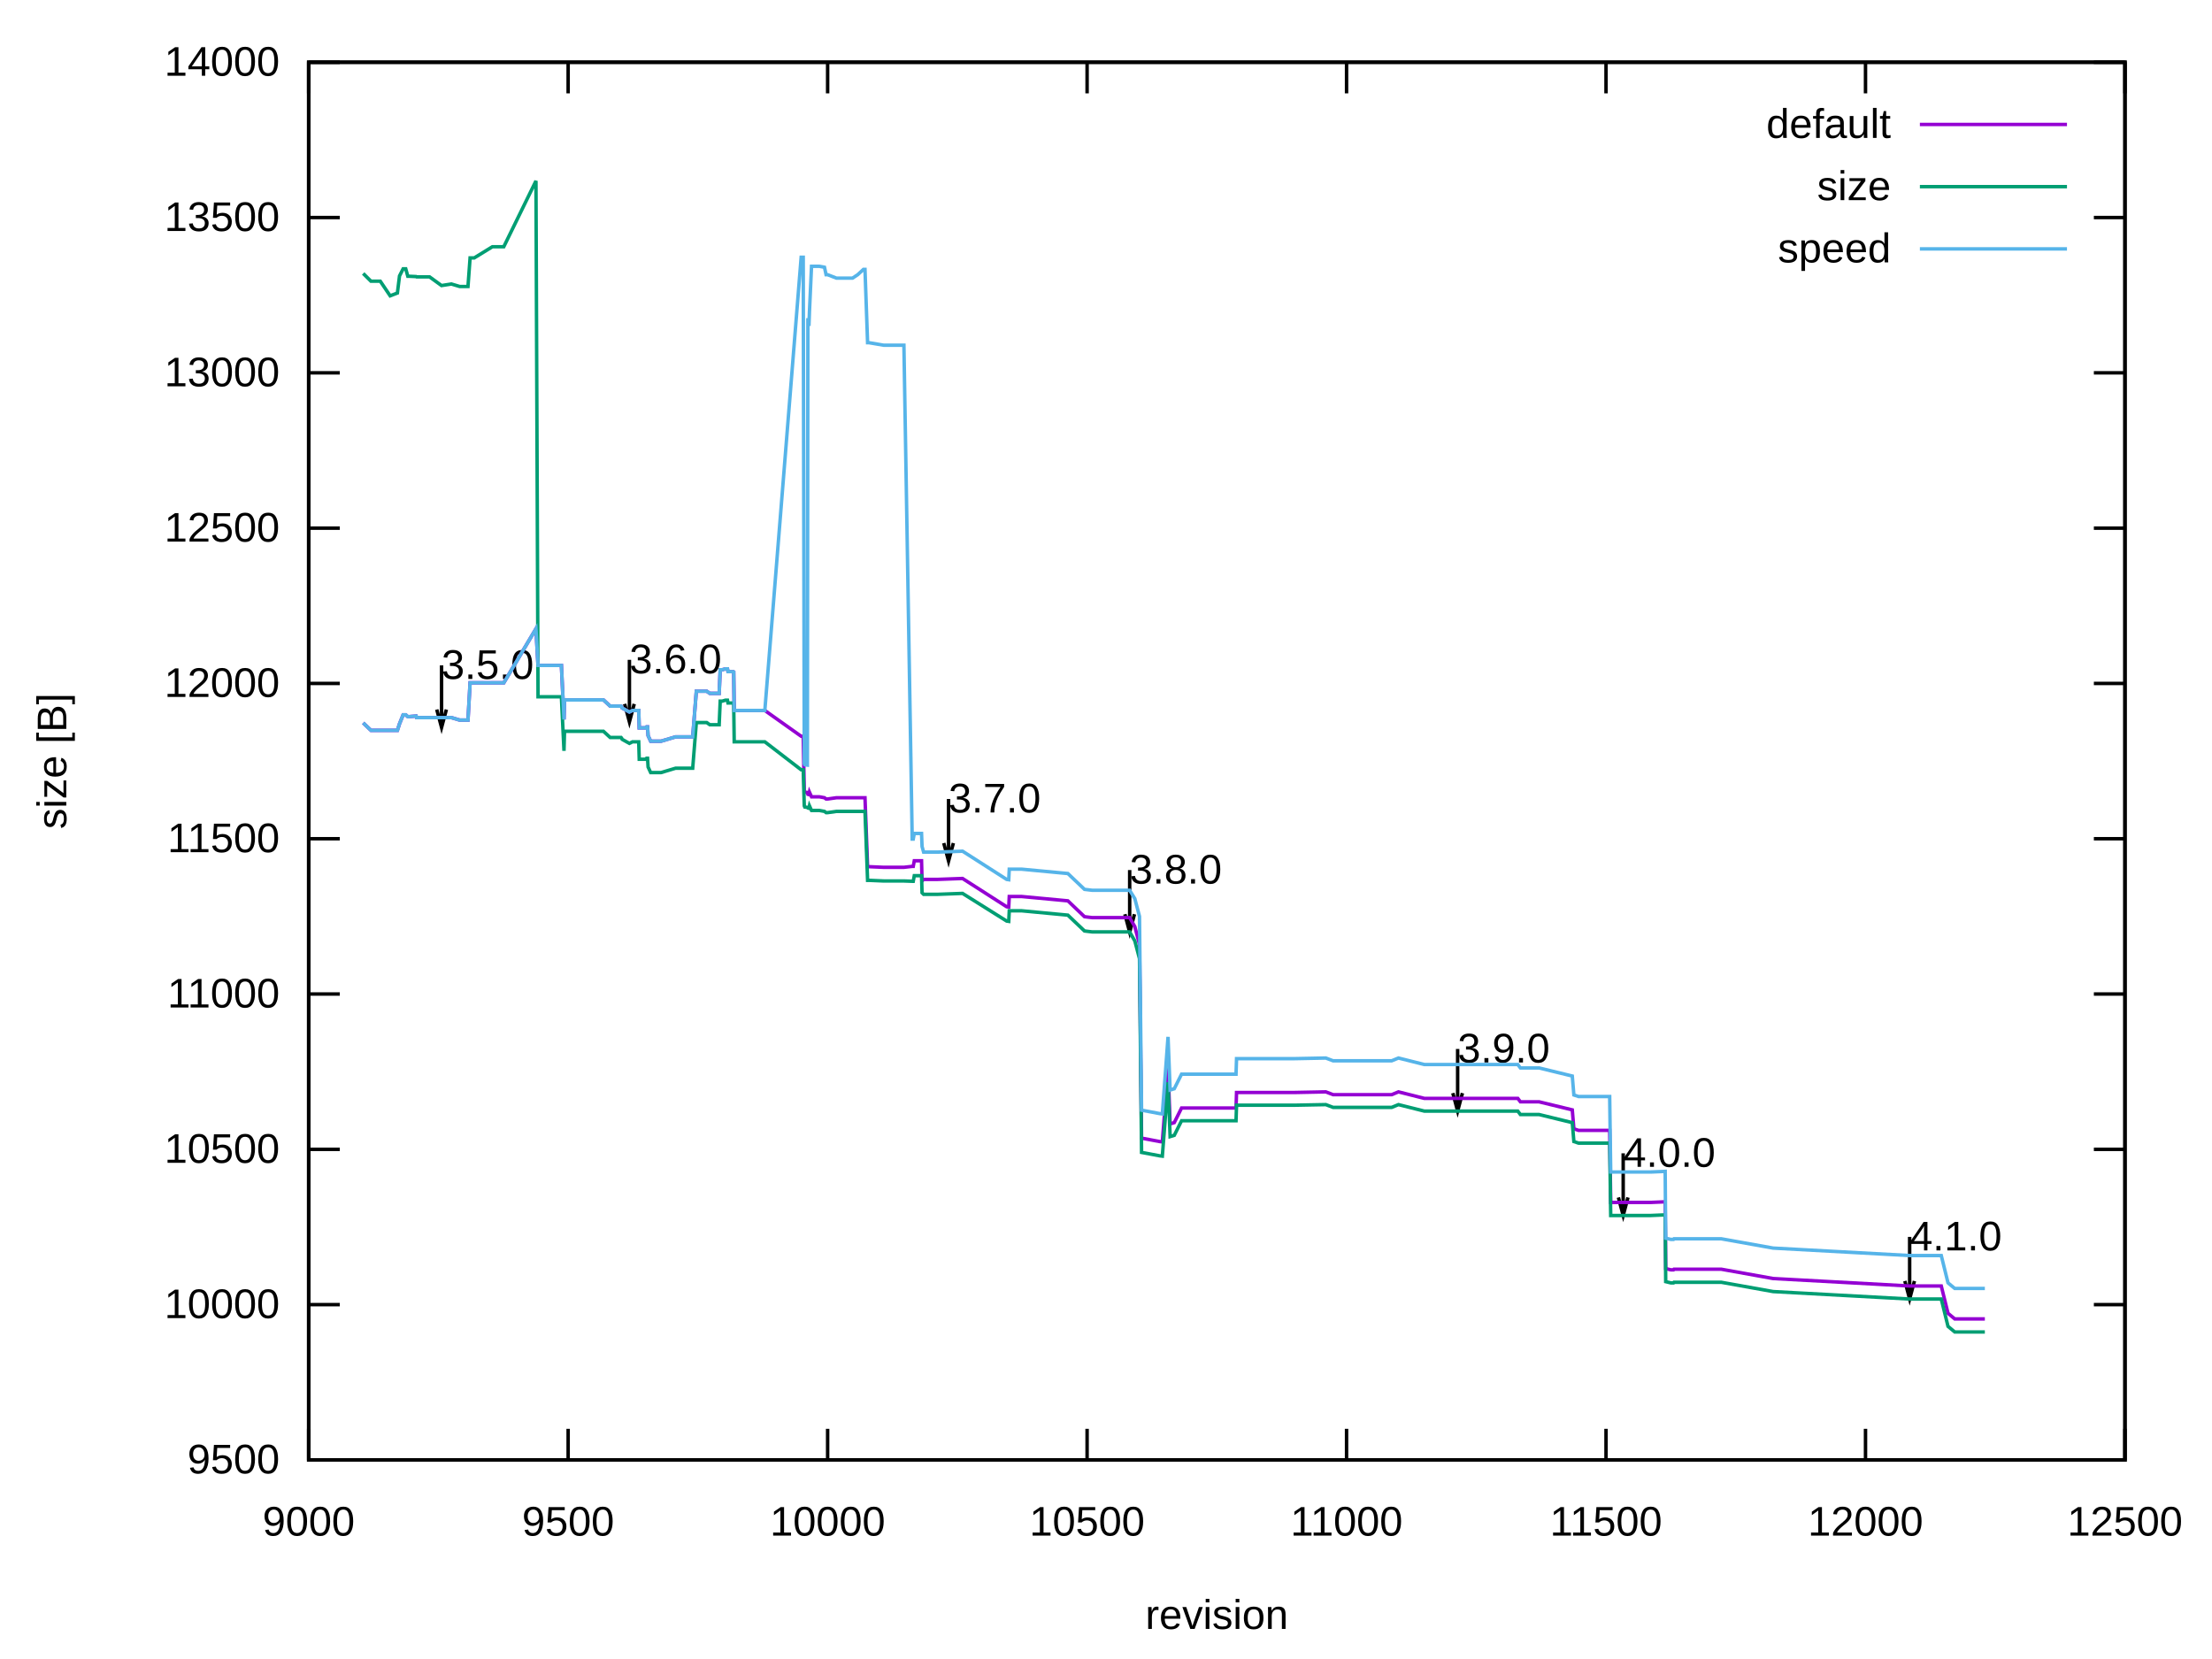
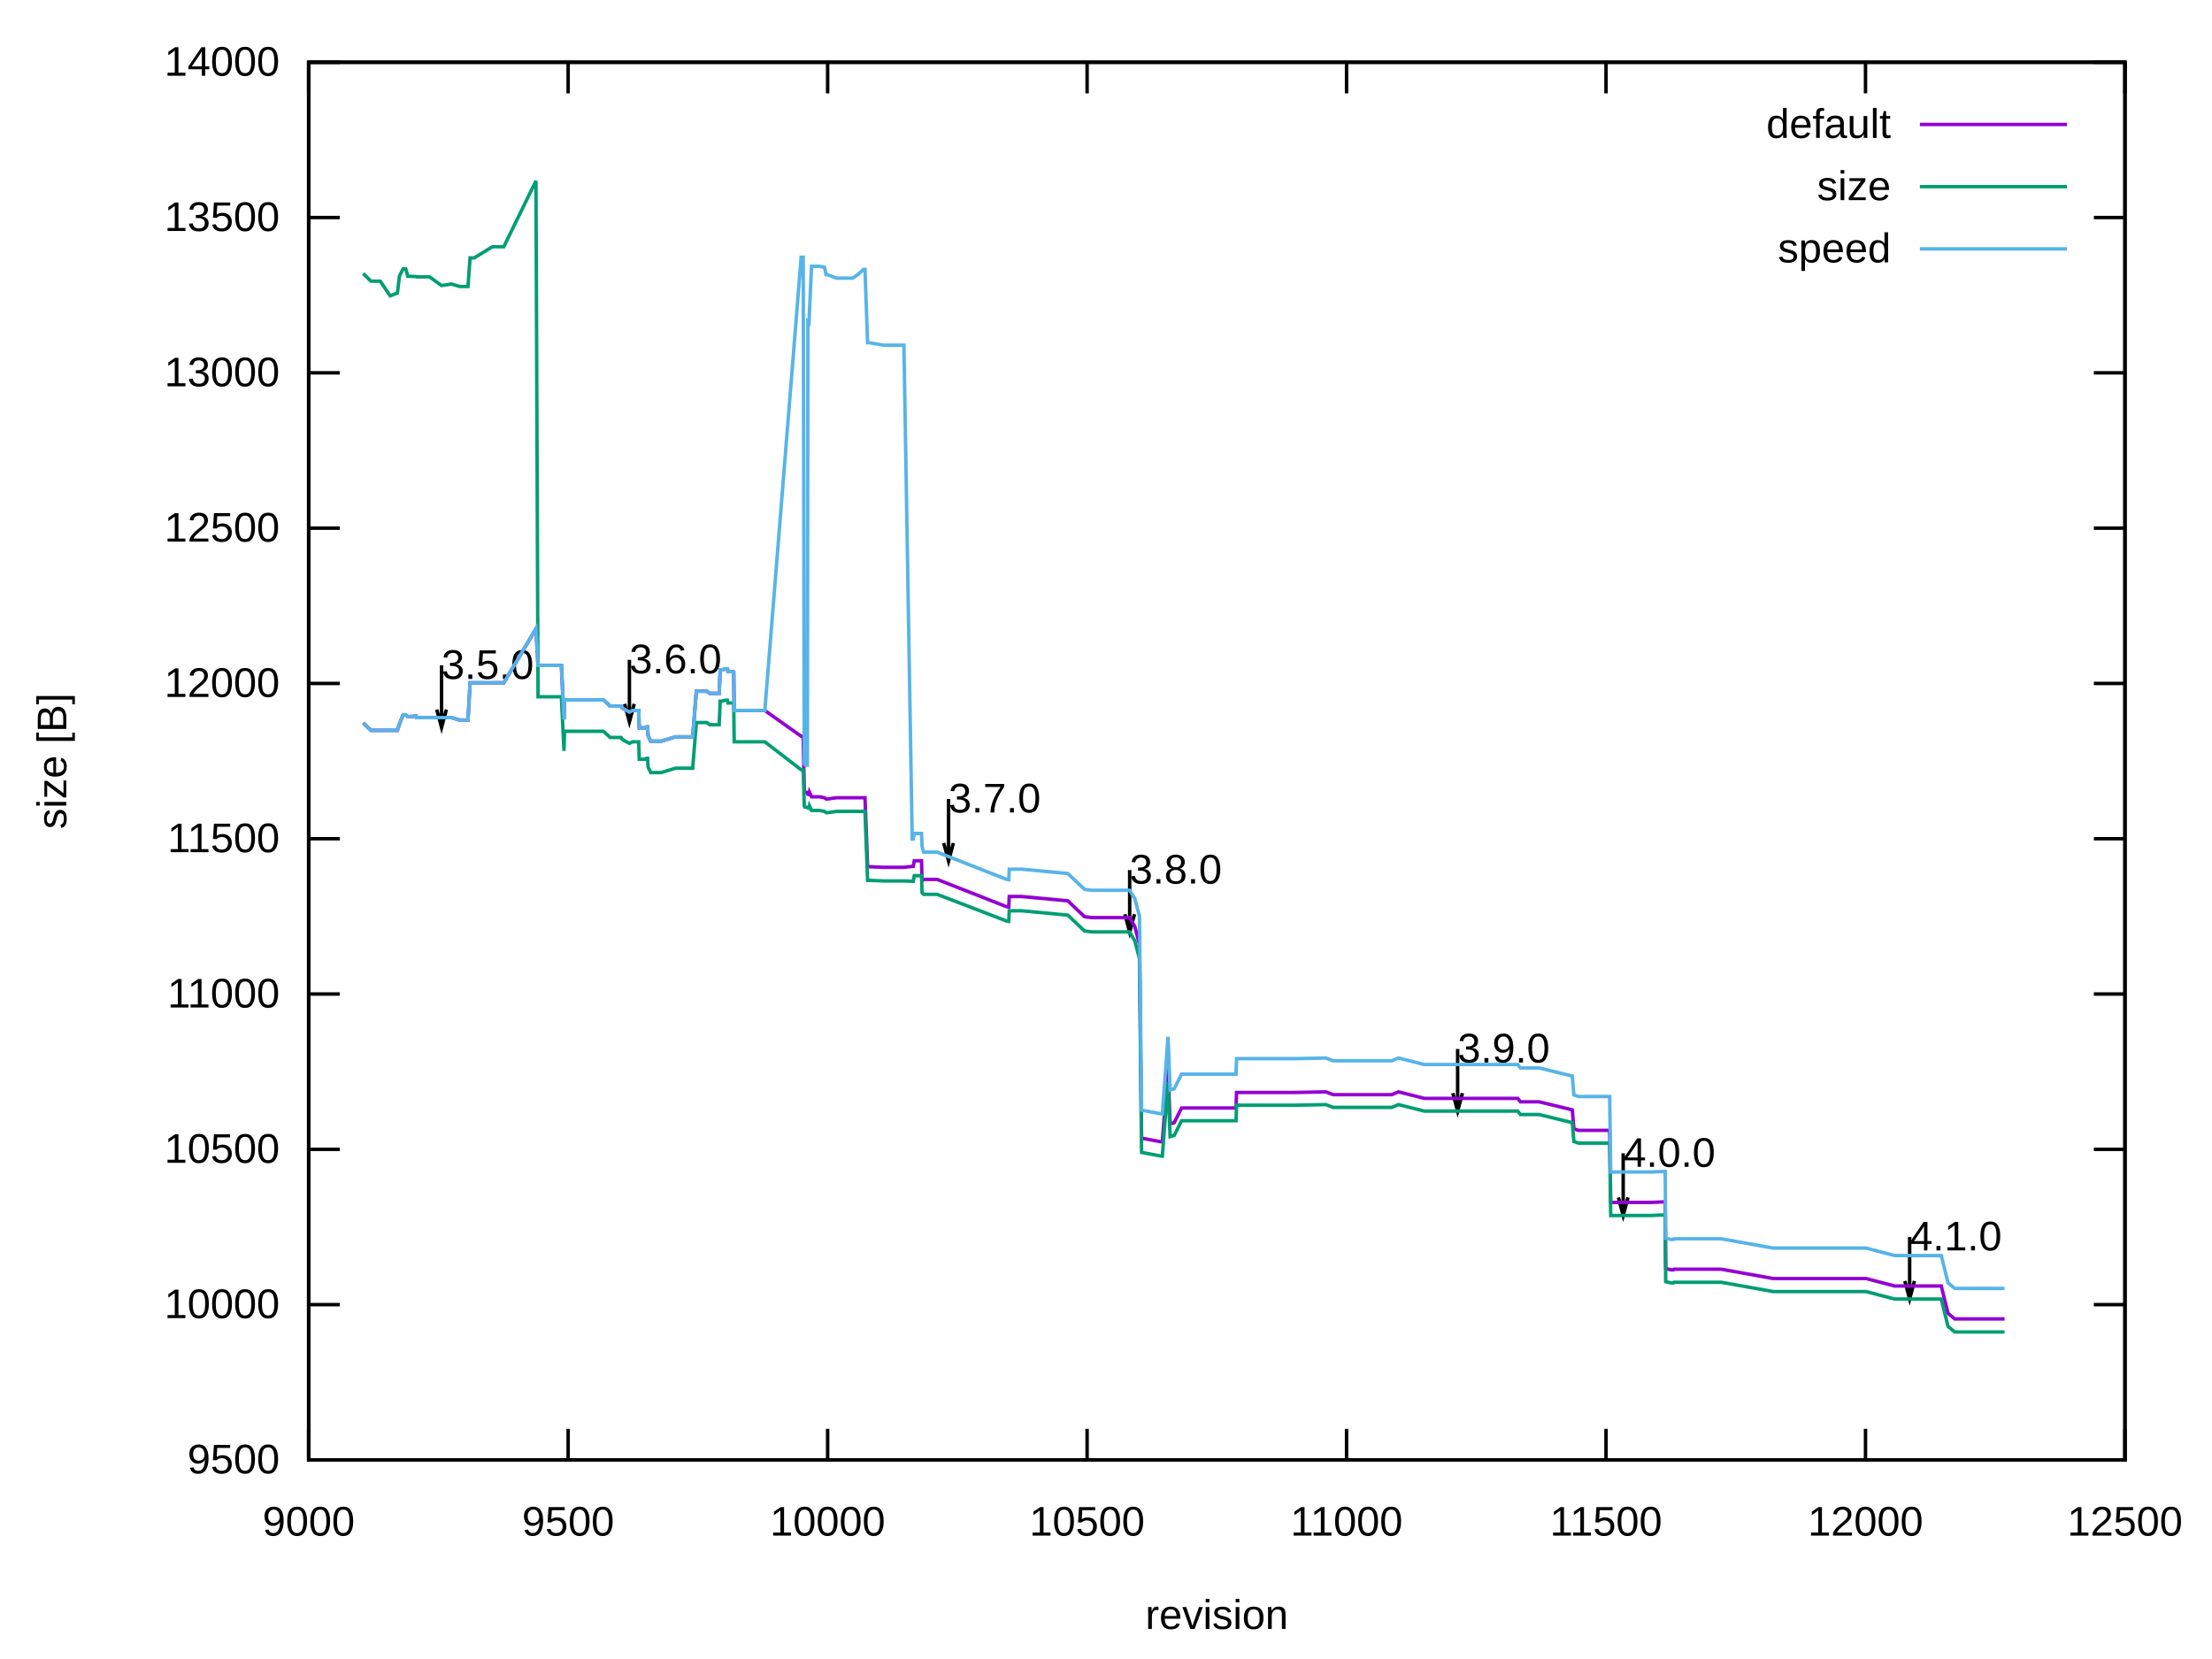
<svg xmlns="http://www.w3.org/2000/svg" xmlns:xlink="http://www.w3.org/1999/xlink" width="640" height="480" viewBox="0 0 640 480">
  <g id="gnuplot_canvas">
    <rect x="0" y="0" width="640" height="480" fill="none" />
    <defs>
      <circle id="gpDot" r="0.5" stroke-width="0.5" stroke="currentColor" />
      <path id="gpPt0" stroke-width="0.222" stroke="currentColor" d="M-1,0 h2 M0,-1 v2" />
      <path id="gpPt1" stroke-width="0.222" stroke="currentColor" d="M-1,-1 L1,1 M1,-1 L-1,1" />
      <path id="gpPt2" stroke-width="0.222" stroke="currentColor" d="M-1,0 L1,0 M0,-1 L0,1 M-1,-1 L1,1 M-1,1 L1,-1" />
      <rect id="gpPt3" stroke-width="0.222" stroke="currentColor" x="-1" y="-1" width="2" height="2" />
      <rect id="gpPt4" stroke-width="0.222" stroke="currentColor" fill="currentColor" x="-1" y="-1" width="2" height="2" />
      <circle id="gpPt5" stroke-width="0.222" stroke="currentColor" cx="0" cy="0" r="1" />
      <use xlink:href="#gpPt5" id="gpPt6" fill="currentColor" stroke="none" />
      <path id="gpPt7" stroke-width="0.222" stroke="currentColor" d="M0,-1.33 L-1.33,0.67 L1.33,0.67 z" />
      <use xlink:href="#gpPt7" id="gpPt8" fill="currentColor" stroke="none" />
      <use xlink:href="#gpPt7" id="gpPt9" stroke="currentColor" transform="rotate(180)" />
      <use xlink:href="#gpPt9" id="gpPt10" fill="currentColor" stroke="none" />
      <use xlink:href="#gpPt3" id="gpPt11" stroke="currentColor" transform="rotate(45)" />
      <use xlink:href="#gpPt11" id="gpPt12" fill="currentColor" stroke="none" />
      <path id="gpPt13" stroke-width="0.222" stroke="currentColor" d="M0,1.330 L1.265,0.411 L0.782,-1.067 L-0.782,-1.076 L-1.265,0.411 z" />
      <use xlink:href="#gpPt13" id="gpPt14" fill="currentColor" stroke="none" />
      <filter id="textbox" filterUnits="objectBoundingBox" x="0" y="0" height="1" width="1">
        <feFlood flood-color="white" flood-opacity="1" result="bgnd" />
        <feComposite in="SourceGraphic" in2="bgnd" operator="atop" />
      </filter>
      <filter id="greybox" filterUnits="objectBoundingBox" x="0" y="0" height="1" width="1">
        <feFlood flood-color="lightgrey" flood-opacity="1" result="grey" />
        <feComposite in="SourceGraphic" in2="grey" operator="atop" />
      </filter>
    </defs>
    <g fill="none" color="white" stroke="currentColor" stroke-width="1.00" stroke-linecap="butt" stroke-linejoin="miter">
</g>
    <g fill="none" color="black" stroke="currentColor" stroke-width="1.00" stroke-linecap="butt" stroke-linejoin="miter">
      <path stroke="black" d="M89.31,422.40 L98.31,422.40 M614.82,422.40 L605.82,422.40  " />
      <g transform="translate(80.92,426.30)" stroke="none" fill="black" font-family="Arial" font-size="12.00" text-anchor="end">
        <text>
          <tspan font-family="Arial"> 9500</tspan>
        </text>
      </g>
    </g>
    <g fill="none" color="black" stroke="currentColor" stroke-width="1.00" stroke-linecap="butt" stroke-linejoin="miter">
      <path stroke="black" d="M89.31,377.47 L98.31,377.47 M614.82,377.47 L605.82,377.47  " />
      <g transform="translate(80.92,381.37)" stroke="none" fill="black" font-family="Arial" font-size="12.00" text-anchor="end">
        <text>
          <tspan font-family="Arial"> 10000</tspan>
        </text>
      </g>
    </g>
    <g fill="none" color="black" stroke="currentColor" stroke-width="1.00" stroke-linecap="butt" stroke-linejoin="miter">
      <path stroke="black" d="M89.31,332.54 L98.31,332.54 M614.82,332.54 L605.82,332.54  " />
      <g transform="translate(80.92,336.44)" stroke="none" fill="black" font-family="Arial" font-size="12.00" text-anchor="end">
        <text>
          <tspan font-family="Arial"> 10500</tspan>
        </text>
      </g>
    </g>
    <g fill="none" color="black" stroke="currentColor" stroke-width="1.00" stroke-linecap="butt" stroke-linejoin="miter">
      <path stroke="black" d="M89.31,287.60 L98.31,287.60 M614.82,287.60 L605.82,287.60  " />
      <g transform="translate(80.92,291.50)" stroke="none" fill="black" font-family="Arial" font-size="12.00" text-anchor="end">
        <text>
          <tspan font-family="Arial"> 11000</tspan>
        </text>
      </g>
    </g>
    <g fill="none" color="black" stroke="currentColor" stroke-width="1.00" stroke-linecap="butt" stroke-linejoin="miter">
      <path stroke="black" d="M89.31,242.67 L98.31,242.67 M614.82,242.67 L605.82,242.67  " />
      <g transform="translate(80.92,246.57)" stroke="none" fill="black" font-family="Arial" font-size="12.00" text-anchor="end">
        <text>
          <tspan font-family="Arial"> 11500</tspan>
        </text>
      </g>
    </g>
    <g fill="none" color="black" stroke="currentColor" stroke-width="1.00" stroke-linecap="butt" stroke-linejoin="miter">
      <path stroke="black" d="M89.31,197.74 L98.31,197.74 M614.82,197.74 L605.82,197.74  " />
      <g transform="translate(80.92,201.64)" stroke="none" fill="black" font-family="Arial" font-size="12.00" text-anchor="end">
        <text>
          <tspan font-family="Arial"> 12000</tspan>
        </text>
      </g>
    </g>
    <g fill="none" color="black" stroke="currentColor" stroke-width="1.00" stroke-linecap="butt" stroke-linejoin="miter">
      <path stroke="black" d="M89.31,152.81 L98.31,152.81 M614.82,152.81 L605.82,152.81  " />
      <g transform="translate(80.92,156.71)" stroke="none" fill="black" font-family="Arial" font-size="12.00" text-anchor="end">
        <text>
          <tspan font-family="Arial"> 12500</tspan>
        </text>
      </g>
    </g>
    <g fill="none" color="black" stroke="currentColor" stroke-width="1.00" stroke-linecap="butt" stroke-linejoin="miter">
      <path stroke="black" d="M89.31,107.87 L98.31,107.87 M614.82,107.87 L605.82,107.87  " />
      <g transform="translate(80.92,111.77)" stroke="none" fill="black" font-family="Arial" font-size="12.00" text-anchor="end">
        <text>
          <tspan font-family="Arial"> 13000</tspan>
        </text>
      </g>
    </g>
    <g fill="none" color="black" stroke="currentColor" stroke-width="1.00" stroke-linecap="butt" stroke-linejoin="miter">
      <path stroke="black" d="M89.31,62.94 L98.31,62.94 M614.82,62.94 L605.82,62.94  " />
      <g transform="translate(80.92,66.84)" stroke="none" fill="black" font-family="Arial" font-size="12.00" text-anchor="end">
        <text>
          <tspan font-family="Arial"> 13500</tspan>
        </text>
      </g>
    </g>
    <g fill="none" color="black" stroke="currentColor" stroke-width="1.00" stroke-linecap="butt" stroke-linejoin="miter">
      <path stroke="black" d="M89.31,18.01 L98.31,18.01 M614.82,18.01 L605.82,18.01  " />
      <g transform="translate(80.92,21.91)" stroke="none" fill="black" font-family="Arial" font-size="12.00" text-anchor="end">
        <text>
          <tspan font-family="Arial"> 14000</tspan>
        </text>
      </g>
    </g>
    <g fill="none" color="black" stroke="currentColor" stroke-width="1.00" stroke-linecap="butt" stroke-linejoin="miter">
      <path stroke="black" d="M89.31,422.40 L89.31,413.40 M89.31,18.01 L89.31,27.01  " />
      <g transform="translate(89.31,444.30)" stroke="none" fill="black" font-family="Arial" font-size="12.00" text-anchor="middle">
        <text>
          <tspan font-family="Arial"> 9000</tspan>
        </text>
      </g>
    </g>
    <g fill="none" color="black" stroke="currentColor" stroke-width="1.00" stroke-linecap="butt" stroke-linejoin="miter">
      <path stroke="black" d="M164.38,422.40 L164.38,413.40 M164.38,18.01 L164.38,27.01  " />
      <g transform="translate(164.38,444.30)" stroke="none" fill="black" font-family="Arial" font-size="12.00" text-anchor="middle">
        <text>
          <tspan font-family="Arial"> 9500</tspan>
        </text>
      </g>
    </g>
    <g fill="none" color="black" stroke="currentColor" stroke-width="1.00" stroke-linecap="butt" stroke-linejoin="miter">
      <path stroke="black" d="M239.46,422.40 L239.46,413.40 M239.46,18.01 L239.46,27.01  " />
      <g transform="translate(239.46,444.30)" stroke="none" fill="black" font-family="Arial" font-size="12.00" text-anchor="middle">
        <text>
          <tspan font-family="Arial"> 10000</tspan>
        </text>
      </g>
    </g>
    <g fill="none" color="black" stroke="currentColor" stroke-width="1.00" stroke-linecap="butt" stroke-linejoin="miter">
      <path stroke="black" d="M314.53,422.40 L314.53,413.40 M314.53,18.01 L314.53,27.01  " />
      <g transform="translate(314.53,444.30)" stroke="none" fill="black" font-family="Arial" font-size="12.00" text-anchor="middle">
        <text>
          <tspan font-family="Arial"> 10500</tspan>
        </text>
      </g>
    </g>
    <g fill="none" color="black" stroke="currentColor" stroke-width="1.00" stroke-linecap="butt" stroke-linejoin="miter">
      <path stroke="black" d="M389.60,422.40 L389.60,413.40 M389.60,18.01 L389.60,27.01  " />
      <g transform="translate(389.60,444.30)" stroke="none" fill="black" font-family="Arial" font-size="12.00" text-anchor="middle">
        <text>
          <tspan font-family="Arial"> 11000</tspan>
        </text>
      </g>
    </g>
    <g fill="none" color="black" stroke="currentColor" stroke-width="1.00" stroke-linecap="butt" stroke-linejoin="miter">
      <path stroke="black" d="M464.67,422.40 L464.67,413.40 M464.67,18.01 L464.67,27.01  " />
      <g transform="translate(464.67,444.30)" stroke="none" fill="black" font-family="Arial" font-size="12.00" text-anchor="middle">
        <text>
          <tspan font-family="Arial"> 11500</tspan>
        </text>
      </g>
    </g>
    <g fill="none" color="black" stroke="currentColor" stroke-width="1.00" stroke-linecap="butt" stroke-linejoin="miter">
      <path stroke="black" d="M539.75,422.40 L539.75,413.40 M539.75,18.01 L539.75,27.01  " />
      <g transform="translate(539.75,444.30)" stroke="none" fill="black" font-family="Arial" font-size="12.00" text-anchor="middle">
        <text>
          <tspan font-family="Arial"> 12000</tspan>
        </text>
      </g>
    </g>
    <g fill="none" color="black" stroke="currentColor" stroke-width="1.00" stroke-linecap="butt" stroke-linejoin="miter">
      <path stroke="black" d="M614.82,422.40 L614.82,413.40 M614.82,18.01 L614.82,27.01  " />
      <g transform="translate(614.82,444.30)" stroke="none" fill="black" font-family="Arial" font-size="12.00" text-anchor="middle">
        <text>
          <tspan font-family="Arial"> 12500</tspan>
        </text>
      </g>
    </g>
    <g fill="none" color="black" stroke="currentColor" stroke-width="1.00" stroke-linecap="butt" stroke-linejoin="miter">
</g>
    <g fill="none" color="black" stroke="currentColor" stroke-width="1.00" stroke-linecap="butt" stroke-linejoin="miter">
      <path stroke="black" d="M89.31,18.01 L89.31,422.40 L614.82,422.40 L614.82,18.01 L89.31,18.01 Z  " />
      <g transform="translate(127.75,196.43)" stroke="none" fill="black" font-family="Arial" font-size="12.00" text-anchor="start">
        <text>
          <tspan font-family="Arial">3.5.0</tspan>
        </text>
      </g>
      <g transform="translate(182.10,194.81)" stroke="none" fill="black" font-family="Arial" font-size="12.00" text-anchor="start">
        <text>
          <tspan font-family="Arial">3.6.0</tspan>
        </text>
      </g>
      <g transform="translate(274.44,235.07)" stroke="none" fill="black" font-family="Arial" font-size="12.00" text-anchor="start">
        <text>
          <tspan font-family="Arial">3.7.0</tspan>
        </text>
      </g>
      <g transform="translate(326.84,255.65)" stroke="none" fill="black" font-family="Arial" font-size="12.00" text-anchor="start">
        <text>
          <tspan font-family="Arial">3.8.0</tspan>
        </text>
      </g>
      <g transform="translate(421.73,307.41)" stroke="none" fill="black" font-family="Arial" font-size="12.00" text-anchor="start">
        <text>
          <tspan font-family="Arial">3.9.0</tspan>
        </text>
      </g>
      <g transform="translate(469.63,337.60)" stroke="none" fill="black" font-family="Arial" font-size="12.00" text-anchor="start">
        <text>
          <tspan font-family="Arial">4.0.0</tspan>
        </text>
      </g>
      <g transform="translate(552.51,361.78)" stroke="none" fill="black" font-family="Arial" font-size="12.00" text-anchor="start">
        <text>
          <tspan font-family="Arial">4.1.0</tspan>
        </text>
      </g>
      <path stroke="black" d="M126.37,205.29 L127.76,210.49 L129.15,205.29 M127.76,192.52 L127.76,210.49 M180.72,203.67 L182.11,208.87 L183.50,203.67   M182.11,190.90 L182.11,208.87 M273.06,243.93 L274.45,249.13 L275.84,243.93 M274.45,231.16 L274.45,249.13 M325.46,264.51   L326.85,269.71 L328.24,264.51 M326.85,251.74 L326.85,269.71 M420.35,316.27 L421.74,321.47 L423.13,316.27 M421.74,303.50   L421.74,321.47 M468.25,346.46 L469.64,351.67 L471.03,346.46 M469.64,333.69 L469.64,351.67 M551.13,370.64 L552.52,375.84   L553.91,370.64 M552.52,357.87 L552.52,375.84  " />
    </g>
    <g fill="none" color="black" stroke="currentColor" stroke-width="1.00" stroke-linecap="butt" stroke-linejoin="miter">
      <g transform="translate(19.18,220.21) rotate(270)" stroke="none" fill="black" font-family="Arial" font-size="12.00" text-anchor="middle">
        <text>
          <tspan font-family="Arial">size [B]</tspan>
        </text>
      </g>
    </g>
    <g fill="none" color="black" stroke="currentColor" stroke-width="1.00" stroke-linecap="butt" stroke-linejoin="miter">
      <g transform="translate(352.06,471.30)" stroke="none" fill="black" font-family="Arial" font-size="12.00" text-anchor="middle">
        <text>
          <tspan font-family="Arial">revision</tspan>
        </text>
      </g>
    </g>
    <g fill="none" color="black" stroke="currentColor" stroke-width="1.00" stroke-linecap="butt" stroke-linejoin="miter">
</g>
    <g id="gnuplot_plot_1">
      <g fill="none" color="black" stroke="currentColor" stroke-width="1.00" stroke-linecap="butt" stroke-linejoin="miter">
        <g transform="translate(547.09,39.91)" stroke="none" fill="black" font-family="Arial" font-size="12.00" text-anchor="end">
          <text>
            <tspan font-family="Arial">default</tspan>
          </text>
        </g>
      </g>
      <g fill="none" color="black" stroke="currentColor" stroke-width="1.00" stroke-linecap="butt" stroke-linejoin="miter">
-         <path stroke="rgb(148,   0, 211)" d="M555.48,36.01 L598.04,36.01 M105.08,209.15 L107.33,211.31 L107.93,211.31 L108.38,211.31 L110.03,211.31 L112.88,211.31   L114.98,211.31 L115.59,209.42 L116.64,206.82 L117.39,206.82 L117.99,207.35 L118.29,207.35 L120.39,207.17 L120.54,207.62   L122.04,207.62 L124.29,207.62 L127.75,207.62 L130.60,207.62 L133.00,208.34 L135.40,208.34 L136.01,197.56 L137.21,197.56   L142.46,197.56 L145.76,197.56 L155.07,181.92 L155.67,192.53 L156.12,192.53 L157.18,192.53 L158.53,192.53 L161.08,192.53   L162.43,192.53 L163.18,208.16 L163.33,202.50 L164.08,202.50 L167.54,202.50 L170.39,202.50 L171.89,202.50 L174.59,202.50   L176.54,204.30 L177.75,204.30 L178.80,204.30 L179.55,204.30 L179.70,204.30 L179.85,204.48 L180.00,204.84 L182.10,206.01   L183.00,205.56 L184.20,205.56 L184.65,205.56 L184.80,205.56 L184.95,210.59 L185.10,210.59 L185.40,210.59 L186.15,210.59   L186.30,210.59 L186.75,210.59 L187.05,210.32 L187.36,210.32 L187.51,212.84 L188.26,214.45 L188.71,214.45 L189.01,214.45   L189.16,214.45 L189.31,214.45 L191.26,214.45 L195.46,213.20 L198.92,213.20 L200.42,213.20 L201.47,199.99 L202.07,199.99   L203.57,199.99 L204.02,199.99 L204.17,199.99 L204.32,199.99 L204.47,199.99 L205.37,200.61 L207.02,200.61 L207.93,200.61   L208.08,200.61 L208.38,193.78 L208.98,193.78 L209.88,193.52 L210.48,193.52 L210.63,194.32 L211.68,194.32 L212.13,194.32   L212.28,194.41 L212.43,205.56 L213.93,205.56 L214.23,205.56 L214.83,205.56 L221.29,205.56 L231.80,213.02 L232.40,213.02   L232.70,228.83 L232.85,229.19 L233.60,229.28 L233.75,229.82 L234.05,229.91 L234.20,229.19 L234.80,230.54 L235.85,230.54   L237.05,230.54 L238.55,230.81 L239.01,231.17 L239.46,231.17 L242.01,230.81 L246.66,230.81 L248.16,230.81 L249.82,230.81   L250.27,230.81 L251.02,250.76 L251.47,250.76 L255.67,250.94 L258.07,250.94 L261.53,250.94 L263.93,250.67 L264.23,250.67   L264.53,249.05 L265.58,249.05 L266.63,249.05 L266.78,254.89 L267.23,254.44 L268.28,254.44 L270.84,254.44 L271.14,254.44   L278.49,254.17 L291.26,262.35 L291.86,262.44 L292.01,259.39 L294.41,259.39 L294.56,259.39 L295.61,259.39 L308.97,260.64   L313.78,265.23 L316.03,265.50 L320.53,265.50 L323.24,265.50 L326.84,265.50 L328.34,268.10 L329.69,273.23 L330.29,329.30   L332.70,329.75 L335.55,330.29 L336.30,330.38 L337.95,309.08 L338.55,325.17 L339.75,324.81 L341.86,320.58 L355.82,320.58   L356.87,320.58 L357.47,320.58 L357.62,320.58 L357.77,316.09 L358.07,316.09 L359.57,316.09 L374.59,316.09 L383.60,315.91   L385.70,316.72 L402.66,316.72 L404.62,315.91 L412.12,317.80 L421.73,317.80 L428.64,317.80 L439.15,317.80 L439.90,318.79   L445.31,318.79 L454.91,321.12 L455.37,326.60 L456.72,327.05 L465.73,327.05 L466.03,347.90 L469.63,347.90 L477.59,347.90   L481.79,347.72 L481.94,367.04 L483.44,367.40 L484.19,367.40 L484.34,367.22 L485.24,367.22 L485.39,367.22 L498.01,367.22   L513.02,369.92 L552.51,372.08 L554.46,372.08 L556.86,372.08 L557.91,372.08 L561.67,372.08 L563.62,379.98 L565.57,381.60   L571.43,381.60 L574.28,381.60  " />
+         <path stroke="rgb(148,   0, 211)" d="M555.48,36.01 L598.04,36.01 M105.08,209.15 L107.33,211.31 L107.93,211.31 L108.38,211.31 L110.03,211.31 L112.88,211.31   L114.98,211.31 L115.59,209.42 L116.64,206.82 L117.39,206.82 L117.99,207.35 L118.29,207.35 L120.39,207.17 L120.54,207.62   L122.04,207.62 L124.29,207.62 L127.75,207.62 L130.60,207.62 L133.00,208.34 L135.40,208.34 L136.01,197.56 L137.21,197.56   L142.46,197.56 L145.76,197.56 L155.07,181.92 L155.67,192.53 L156.12,192.53 L157.18,192.53 L158.53,192.53 L161.08,192.53   L162.43,192.53 L163.18,208.16 L163.33,202.50 L164.08,202.50 L167.54,202.50 L170.39,202.50 L171.89,202.50 L174.59,202.50   L176.54,204.30 L177.75,204.30 L178.80,204.30 L179.55,204.30 L179.70,204.30 L179.85,204.48 L180.00,204.84 L182.10,206.01   L183.00,205.56 L184.20,205.56 L184.65,205.56 L184.80,205.56 L184.95,210.59 L185.10,210.59 L185.40,210.59 L186.15,210.59   L186.30,210.59 L186.75,210.59 L187.05,210.32 L187.36,210.32 L187.51,212.84 L188.26,214.45 L188.71,214.45 L189.01,214.45   L189.16,214.45 L189.31,214.45 L191.26,214.45 L195.46,213.20 L198.92,213.20 L200.42,213.20 L201.47,199.99 L202.07,199.99   L203.57,199.99 L204.02,199.99 L204.17,199.99 L204.32,199.99 L204.47,199.99 L205.37,200.61 L207.02,200.61 L207.93,200.61   L208.08,200.61 L208.38,193.78 L208.98,193.78 L209.88,193.52 L210.48,193.52 L210.63,194.32 L211.68,194.32 L212.13,194.32   L212.28,194.41 L212.43,205.56 L213.93,205.56 L214.23,205.56 L214.83,205.56 L221.29,205.56 L231.80,213.02 L232.40,213.02   L232.70,228.83 L232.85,229.19 L233.60,229.28 L233.75,229.82 L234.05,229.91 L234.20,229.19 L234.80,230.54 L235.85,230.54   L237.05,230.54 L238.55,230.81 L239.01,231.17 L239.46,231.17 L242.01,230.81 L246.66,230.81 L248.16,230.81 L249.82,230.81   L250.27,230.81 L251.02,250.76 L251.47,250.76 L255.67,250.94 L258.07,250.94 L261.53,250.94 L263.93,250.67 L264.23,250.67   L264.53,249.05 L265.58,249.05 L266.63,249.05 L266.78,254.89 L267.23,254.44 L268.28,254.44 L270.84,254.44 L271.14,254.44   L291.26,262.35 L291.86,262.44 L292.01,259.39 L294.41,259.39 L294.56,259.39 L295.61,259.39 L308.97,260.64 L313.78,265.23   L316.03,265.50 L320.53,265.50 L323.24,265.50 L326.84,265.50 L328.34,268.10 L329.69,273.23 L330.29,329.30 L332.70,329.75   L335.55,330.29 L336.30,330.38 L337.95,309.08 L338.55,325.17 L339.75,324.81 L341.86,320.58 L355.82,320.58 L356.87,320.58   L357.47,320.58 L357.62,320.58 L357.77,316.09 L358.07,316.09 L359.57,316.09 L374.59,316.09 L383.60,315.91 L385.70,316.72   L402.66,316.72 L404.62,315.91 L412.12,317.80 L421.73,317.80 L428.64,317.80 L439.15,317.80 L439.90,318.79 L445.31,318.79   L454.91,321.12 L455.37,326.60 L456.72,327.05 L465.73,327.05 L466.03,347.90 L469.63,347.90 L477.59,347.90 L481.79,347.72   L481.94,367.04 L483.44,367.40 L484.19,367.40 L484.34,367.22 L485.24,367.22 L485.39,367.22 L498.01,367.22 L513.02,369.92   L539.90,369.92 L548.16,372.08 L552.51,372.08 L554.46,372.08 L554.76,372.08 L555.06,372.08 L555.66,372.08 L556.11,372.08   L556.86,372.08 L557.91,372.08 L561.67,372.08 L563.62,379.98 L565.57,381.60 L571.43,381.60 L574.28,381.60 L576.38,381.60   L578.48,381.60 L579.99,381.60  " />
      </g>
    </g>
    <g id="gnuplot_plot_2">
      <g fill="none" color="black" stroke="currentColor" stroke-width="1.00" stroke-linecap="butt" stroke-linejoin="miter">
        <g transform="translate(547.09,57.91)" stroke="none" fill="black" font-family="Arial" font-size="12.00" text-anchor="end">
          <text>
            <tspan font-family="Arial">size</tspan>
          </text>
        </g>
      </g>
      <g fill="none" color="black" stroke="currentColor" stroke-width="1.00" stroke-linecap="butt" stroke-linejoin="miter">
-         <path stroke="rgb(  0, 158, 115)" d="M555.48,54.01 L598.04,54.01 M105.08,79.12 L107.33,81.36 L107.93,81.36 L108.38,81.36 L110.03,81.36 L112.88,85.59   L114.98,84.78 L115.59,79.84 L116.64,77.77 L117.39,77.77 L117.99,79.93 L118.29,79.93 L120.39,80.02 L120.54,80.11   L122.04,80.11 L124.29,80.11 L127.75,82.62 L130.60,82.17 L133.00,82.89 L135.40,82.89 L136.01,74.62 L137.21,74.62   L142.46,71.39 L145.76,71.39 L155.07,52.34 L155.67,201.60 L156.12,201.60 L157.18,201.60 L158.53,201.60 L161.08,201.60   L162.43,201.60 L163.18,217.24 L163.33,211.58 L164.08,211.58 L167.54,211.58 L170.39,211.58 L171.89,211.58 L174.59,211.58   L176.54,213.38 L177.75,213.38 L178.80,213.38 L179.55,213.38 L179.70,213.38 L179.85,213.56 L180.00,213.91 L182.10,215.08   L183.00,214.63 L184.20,214.63 L184.65,214.63 L184.80,214.63 L184.95,219.67 L185.10,219.67 L185.40,219.67 L186.15,219.67   L186.30,219.67 L186.75,219.67 L187.05,219.40 L187.36,219.40 L187.51,221.91 L188.26,223.53 L188.71,223.53 L189.01,223.53   L189.16,223.53 L189.31,223.53 L191.26,223.53 L195.46,222.27 L198.92,222.27 L200.42,222.27 L201.47,209.06 L202.07,209.06   L203.57,209.06 L204.02,209.06 L204.17,209.06 L204.32,209.06 L204.47,209.06 L205.37,209.69 L207.02,209.69 L207.93,209.69   L208.08,209.69 L208.38,202.86 L208.98,202.86 L209.88,202.59 L210.48,202.59 L210.63,203.40 L211.68,203.40 L212.13,203.40   L212.28,203.49 L212.43,214.63 L213.93,214.63 L214.23,214.63 L214.83,214.63 L221.29,214.63 L231.80,222.72 L232.40,222.72   L232.70,233.15 L232.85,233.50 L233.60,233.59 L233.75,233.77 L234.05,233.86 L234.20,233.15 L234.80,234.49 L235.85,234.49   L237.05,234.49 L238.55,234.76 L239.01,235.12 L239.46,235.12 L242.01,234.76 L246.66,234.76 L248.16,234.76 L249.82,234.76   L250.27,234.76 L251.02,254.71 L251.47,254.71 L255.67,254.89 L258.07,254.89 L261.53,254.89 L263.93,254.98 L264.23,254.98   L264.53,253.36 L265.58,253.36 L266.63,253.36 L266.78,258.31 L267.23,258.76 L268.28,258.76 L270.84,258.76 L271.14,258.76   L278.49,258.49 L291.26,266.49 L291.86,266.58 L292.01,263.52 L294.41,263.52 L294.56,263.52 L295.61,263.52 L308.97,264.78   L313.78,269.36 L316.03,269.63 L320.53,269.63 L323.24,269.63 L326.84,269.63 L328.34,272.24 L329.69,277.36 L330.29,333.43   L332.70,333.88 L335.55,334.42 L336.30,334.51 L337.95,313.12 L338.55,328.85 L339.75,328.49 L341.86,324.27 L355.82,324.27   L356.87,324.27 L357.47,324.27 L357.62,324.27 L357.77,319.77 L358.07,319.77 L359.57,319.77 L374.59,319.77 L383.60,319.60   L385.70,320.40 L402.66,320.40 L404.62,319.60 L412.12,321.48 L421.73,321.48 L428.64,321.48 L439.15,321.48 L439.90,322.47   L445.31,322.47 L454.91,324.81 L455.37,330.29 L456.72,330.74 L465.73,330.74 L466.03,351.68 L469.63,351.68 L477.59,351.68   L481.79,351.50 L481.94,370.82 L483.44,371.18 L484.19,371.18 L484.34,371.00 L485.24,371.00 L485.39,371.00 L498.01,371.00   L513.02,373.69 L552.51,375.85 L554.46,375.85 L556.86,375.85 L557.91,375.85 L561.67,375.85 L563.62,383.76 L565.57,385.38   L571.43,385.38 L574.28,385.38  " />
+         <path stroke="rgb(  0, 158, 115)" d="M555.48,54.01 L598.04,54.01 M105.08,79.12 L107.33,81.36 L107.93,81.36 L108.38,81.36 L110.03,81.36 L112.88,85.59   L114.98,84.78 L115.59,79.84 L116.64,77.77 L117.39,77.77 L117.99,79.93 L118.29,79.93 L120.39,80.02 L120.54,80.11   L122.04,80.11 L124.29,80.11 L127.75,82.62 L130.60,82.17 L133.00,82.89 L135.40,82.89 L136.01,74.62 L137.21,74.62   L142.46,71.39 L145.76,71.39 L155.07,52.34 L155.67,201.60 L156.12,201.60 L157.18,201.60 L158.53,201.60 L161.08,201.60   L162.43,201.60 L163.18,217.24 L163.33,211.58 L164.08,211.58 L167.54,211.58 L170.39,211.58 L171.89,211.58 L174.59,211.58   L176.54,213.38 L177.75,213.38 L178.80,213.38 L179.55,213.38 L179.70,213.38 L179.85,213.56 L180.00,213.91 L182.10,215.08   L183.00,214.63 L184.20,214.63 L184.65,214.63 L184.80,214.63 L184.95,219.67 L185.10,219.67 L185.40,219.67 L186.15,219.67   L186.30,219.67 L186.75,219.67 L187.05,219.40 L187.36,219.40 L187.51,221.91 L188.26,223.53 L188.71,223.53 L189.01,223.53   L189.16,223.53 L189.31,223.53 L191.26,223.53 L195.46,222.27 L198.92,222.27 L200.42,222.27 L201.47,209.06 L202.07,209.06   L203.57,209.06 L204.02,209.06 L204.17,209.06 L204.32,209.06 L204.47,209.06 L205.37,209.69 L207.02,209.69 L207.93,209.69   L208.08,209.69 L208.38,202.86 L208.98,202.86 L209.88,202.59 L210.48,202.59 L210.63,203.40 L211.68,203.40 L212.13,203.40   L212.28,203.49 L212.43,214.63 L213.93,214.63 L214.23,214.63 L214.83,214.63 L221.29,214.63 L231.80,222.72 L232.40,222.72   L232.70,233.15 L232.85,233.50 L233.60,233.59 L233.75,233.77 L234.05,233.86 L234.20,233.15 L234.80,234.49 L235.85,234.49   L237.05,234.49 L238.55,234.76 L239.01,235.12 L239.46,235.12 L242.01,234.76 L246.66,234.76 L248.16,234.76 L249.82,234.76   L250.27,234.76 L251.02,254.71 L251.47,254.71 L255.67,254.89 L258.07,254.89 L261.53,254.89 L263.93,254.98 L264.23,254.98   L264.53,253.36 L265.58,253.36 L266.63,253.36 L266.78,258.31 L267.23,258.76 L268.28,258.76 L270.84,258.76 L271.14,258.76   L291.26,266.49 L291.86,266.58 L292.01,263.52 L294.41,263.52 L294.56,263.52 L295.61,263.52 L308.97,264.78 L313.78,269.36   L316.03,269.63 L320.53,269.63 L323.24,269.63 L326.84,269.63 L328.34,272.24 L329.69,277.36 L330.29,333.43 L332.70,333.88   L335.55,334.42 L336.30,334.51 L337.95,313.12 L338.55,328.85 L339.75,328.49 L341.86,324.27 L355.82,324.27 L356.87,324.27   L357.47,324.27 L357.62,324.27 L357.77,319.77 L358.07,319.77 L359.57,319.77 L374.59,319.77 L383.60,319.60 L385.70,320.40   L402.66,320.40 L404.62,319.60 L412.12,321.48 L421.73,321.48 L428.64,321.48 L439.15,321.48 L439.90,322.47 L445.31,322.47   L454.91,324.81 L455.37,330.29 L456.72,330.74 L465.73,330.74 L466.03,351.68 L469.63,351.68 L477.59,351.68 L481.79,351.50   L481.94,370.82 L483.44,371.18 L484.19,371.18 L484.34,371.00 L485.24,371.00 L485.39,371.00 L498.01,371.00 L513.02,373.69   L539.90,373.69 L548.16,375.85 L552.51,375.85 L554.46,375.85 L554.76,375.85 L555.06,375.85 L555.66,375.85 L556.11,375.85   L556.86,375.85 L557.91,375.85 L561.67,375.85 L563.62,383.76 L565.57,385.38 L571.43,385.38 L574.28,385.38 L576.38,385.38   L578.48,385.38 L579.99,385.38  " />
      </g>
    </g>
    <g id="gnuplot_plot_3">
      <g fill="none" color="black" stroke="currentColor" stroke-width="1.00" stroke-linecap="butt" stroke-linejoin="miter">
        <g transform="translate(547.09,75.91)" stroke="none" fill="black" font-family="Arial" font-size="12.00" text-anchor="end">
          <text>
            <tspan font-family="Arial">speed</tspan>
          </text>
        </g>
      </g>
      <g fill="none" color="black" stroke="currentColor" stroke-width="1.00" stroke-linecap="butt" stroke-linejoin="miter">
-         <path stroke="rgb( 86, 180, 233)" d="M555.48,72.01 L598.04,72.01 M105.08,209.15 L107.33,211.31 L107.93,211.31 L108.38,211.31 L110.03,211.31 L112.88,211.31   L114.98,211.31 L115.59,209.42 L116.64,206.82 L117.39,206.82 L117.99,207.35 L118.29,207.35 L120.39,207.17 L120.54,207.62   L122.04,207.62 L124.29,207.62 L127.75,207.62 L130.60,207.62 L133.00,208.34 L135.40,208.34 L136.01,197.56 L137.21,197.56   L142.46,197.56 L145.76,197.56 L155.07,181.92 L155.67,192.53 L156.12,192.53 L157.18,192.53 L158.53,192.53 L161.08,192.53   L162.43,192.53 L163.18,208.16 L163.33,202.50 L164.08,202.50 L167.54,202.50 L170.39,202.50 L171.89,202.50 L174.59,202.50   L176.54,204.30 L177.75,204.30 L178.80,204.30 L179.55,204.30 L179.70,204.30 L179.85,204.48 L180.00,204.84 L182.10,206.01   L183.00,205.56 L184.20,205.56 L184.65,205.56 L184.80,205.56 L184.95,210.59 L185.10,210.59 L185.40,210.59 L186.15,210.59   L186.30,210.59 L186.75,210.59 L187.05,210.32 L187.36,210.32 L187.51,212.84 L188.26,214.45 L188.71,214.45 L189.01,214.45   L189.16,214.45 L189.31,214.45 L191.26,214.45 L195.46,213.20 L198.92,213.20 L200.42,213.20 L201.47,199.99 L202.07,199.99   L203.57,199.99 L204.02,199.99 L204.17,199.99 L204.32,199.99 L204.47,199.99 L205.37,200.61 L207.02,200.61 L207.93,200.61   L208.08,200.61 L208.38,193.78 L208.98,193.78 L209.88,193.52 L210.48,193.52 L210.63,194.32 L211.68,194.32 L212.13,194.32   L212.28,194.41 L212.43,205.56 L213.93,205.56 L214.23,205.56 L214.83,205.56 L221.29,205.56 L231.80,74.44 L232.40,74.44   L232.70,220.92 L232.85,221.28 L233.60,221.37 L233.75,92.06 L234.05,94.30 L234.20,90.17 L234.80,77.05 L235.85,77.05   L237.05,77.05 L238.55,77.32 L239.01,79.48 L239.46,79.48 L242.01,80.47 L246.66,80.47 L248.16,79.48 L249.82,77.95   L250.27,77.95 L251.02,99.16 L251.47,99.16 L255.67,99.88 L258.07,99.88 L261.53,99.88 L263.93,242.76 L264.23,242.76   L264.53,241.14 L265.58,241.14 L266.63,241.14 L266.78,244.92 L267.23,246.54 L268.28,246.54 L270.84,246.54 L271.14,246.54   L278.49,246.27 L291.26,254.44 L291.86,254.53 L292.01,251.48 L294.41,251.48 L294.56,251.48 L295.61,251.48 L308.97,252.74   L313.78,257.32 L316.03,257.59 L320.53,257.59 L323.24,257.59 L326.84,257.59 L328.34,260.01 L329.69,265.14 L330.29,321.21   L332.70,321.66 L335.55,322.20 L336.30,322.29 L337.95,300.00 L338.55,315.37 L339.75,315.01 L341.86,310.79 L355.82,310.79   L356.87,310.79 L357.47,310.79 L357.62,310.79 L357.77,306.30 L358.07,306.30 L359.57,306.30 L374.59,306.30 L383.60,306.12   L385.70,306.92 L402.66,306.92 L404.62,306.12 L412.12,308.00 L421.73,308.00 L428.64,308.00 L439.15,308.00 L439.90,308.99   L445.31,308.99 L454.91,311.33 L455.37,316.81 L456.72,317.26 L465.73,317.26 L466.03,339.10 L469.63,339.10 L477.59,339.10   L481.79,338.92 L481.94,358.24 L483.44,358.60 L484.19,358.60 L484.34,358.42 L485.24,358.42 L485.39,358.42 L498.01,358.42   L513.02,361.11 L552.51,363.27 L554.46,363.27 L556.86,363.27 L557.91,363.27 L561.67,363.27 L563.62,371.18 L565.57,372.79   L571.43,372.79 L574.28,372.79  " />
+         <path stroke="rgb( 86, 180, 233)" d="M555.48,72.01 L598.04,72.01 M105.08,209.15 L107.33,211.31 L107.93,211.31 L108.38,211.31 L110.03,211.31 L112.88,211.31   L114.98,211.31 L115.59,209.42 L116.64,206.82 L117.39,206.82 L117.99,207.35 L118.29,207.35 L120.39,207.17 L120.54,207.62   L122.04,207.62 L124.29,207.62 L127.75,207.62 L130.60,207.62 L133.00,208.34 L135.40,208.34 L136.01,197.56 L137.21,197.56   L142.46,197.56 L145.76,197.56 L155.07,181.92 L155.67,192.53 L156.12,192.53 L157.18,192.53 L158.53,192.53 L161.08,192.53   L162.43,192.53 L163.18,208.16 L163.33,202.50 L164.08,202.50 L167.54,202.50 L170.39,202.50 L171.89,202.50 L174.59,202.50   L176.54,204.30 L177.75,204.30 L178.80,204.30 L179.55,204.30 L179.70,204.30 L179.85,204.48 L180.00,204.84 L182.10,206.01   L183.00,205.56 L184.20,205.56 L184.65,205.56 L184.80,205.56 L184.95,210.59 L185.10,210.59 L185.40,210.59 L186.15,210.59   L186.30,210.59 L186.75,210.59 L187.05,210.32 L187.36,210.32 L187.51,212.84 L188.26,214.45 L188.71,214.45 L189.01,214.45   L189.16,214.45 L189.31,214.45 L191.26,214.45 L195.46,213.20 L198.92,213.20 L200.42,213.20 L201.47,199.99 L202.07,199.99   L203.57,199.99 L204.02,199.99 L204.17,199.99 L204.32,199.99 L204.47,199.99 L205.37,200.61 L207.02,200.61 L207.93,200.61   L208.08,200.61 L208.38,193.78 L208.98,193.78 L209.88,193.52 L210.48,193.52 L210.63,194.32 L211.68,194.32 L212.13,194.32   L212.28,194.41 L212.43,205.56 L213.93,205.56 L214.23,205.56 L214.83,205.56 L221.29,205.56 L231.80,74.44 L232.40,74.44   L232.70,220.92 L232.85,221.28 L233.60,221.37 L233.75,92.06 L234.05,94.30 L234.20,90.17 L234.80,77.05 L235.85,77.05   L237.05,77.05 L238.55,77.32 L239.01,79.48 L239.46,79.48 L242.01,80.47 L246.66,80.47 L248.16,79.48 L249.82,77.95   L250.27,77.95 L251.02,99.16 L251.47,99.16 L255.67,99.88 L258.07,99.88 L261.53,99.88 L263.93,242.76 L264.23,242.76   L264.53,241.14 L265.58,241.14 L266.63,241.14 L266.78,244.92 L267.23,246.54 L268.28,246.54 L270.84,246.54 L271.14,246.54   L291.26,254.44 L291.86,254.53 L292.01,251.48 L294.41,251.48 L294.56,251.48 L295.61,251.48 L308.97,252.74 L313.78,257.32   L316.03,257.59 L320.53,257.59 L323.24,257.59 L326.84,257.59 L328.34,260.01 L329.69,265.14 L330.29,321.21 L332.70,321.66   L335.55,322.20 L336.30,322.29 L337.95,300.00 L338.55,315.37 L339.75,315.01 L341.86,310.79 L355.82,310.79 L356.87,310.79   L357.47,310.79 L357.62,310.79 L357.77,306.30 L358.07,306.30 L359.57,306.30 L374.59,306.30 L383.60,306.12 L385.70,306.92   L402.66,306.92 L404.62,306.12 L412.12,308.00 L421.73,308.00 L428.64,308.00 L439.15,308.00 L439.90,308.99 L445.31,308.99   L454.91,311.33 L455.37,316.81 L456.72,317.26 L465.73,317.26 L466.03,339.10 L469.63,339.10 L477.59,339.10 L481.79,338.92   L481.94,358.24 L483.44,358.60 L484.19,358.60 L484.34,358.42 L485.24,358.42 L485.39,358.42 L498.01,358.42 L513.02,361.11   L539.90,361.11 L548.16,363.27 L552.51,363.27 L554.46,363.27 L554.76,363.27 L555.06,363.27 L555.66,363.27 L556.11,363.27   L556.86,363.27 L557.91,363.27 L561.67,363.27 L563.62,371.18 L565.57,372.79 L571.43,372.79 L574.28,372.79 L576.38,372.79   L578.48,372.79 L579.99,372.79  " />
      </g>
    </g>
    <g fill="none" color="white" stroke="rgb( 86, 180, 233)" stroke-width="2.00" stroke-linecap="butt" stroke-linejoin="miter">
</g>
    <g fill="none" color="black" stroke="currentColor" stroke-width="2.00" stroke-linecap="butt" stroke-linejoin="miter">
</g>
    <g fill="none" color="black" stroke="black" stroke-width="1.00" stroke-linecap="butt" stroke-linejoin="miter">
</g>
    <g fill="none" color="black" stroke="currentColor" stroke-width="1.00" stroke-linecap="butt" stroke-linejoin="miter">
      <path stroke="black" d="M89.31,18.01 L89.31,422.40 L614.82,422.40 L614.82,18.01 L89.31,18.01 Z  " />
    </g>
    <g fill="none" color="black" stroke="currentColor" stroke-width="1.00" stroke-linecap="butt" stroke-linejoin="miter">
</g>
  </g>
</svg>
